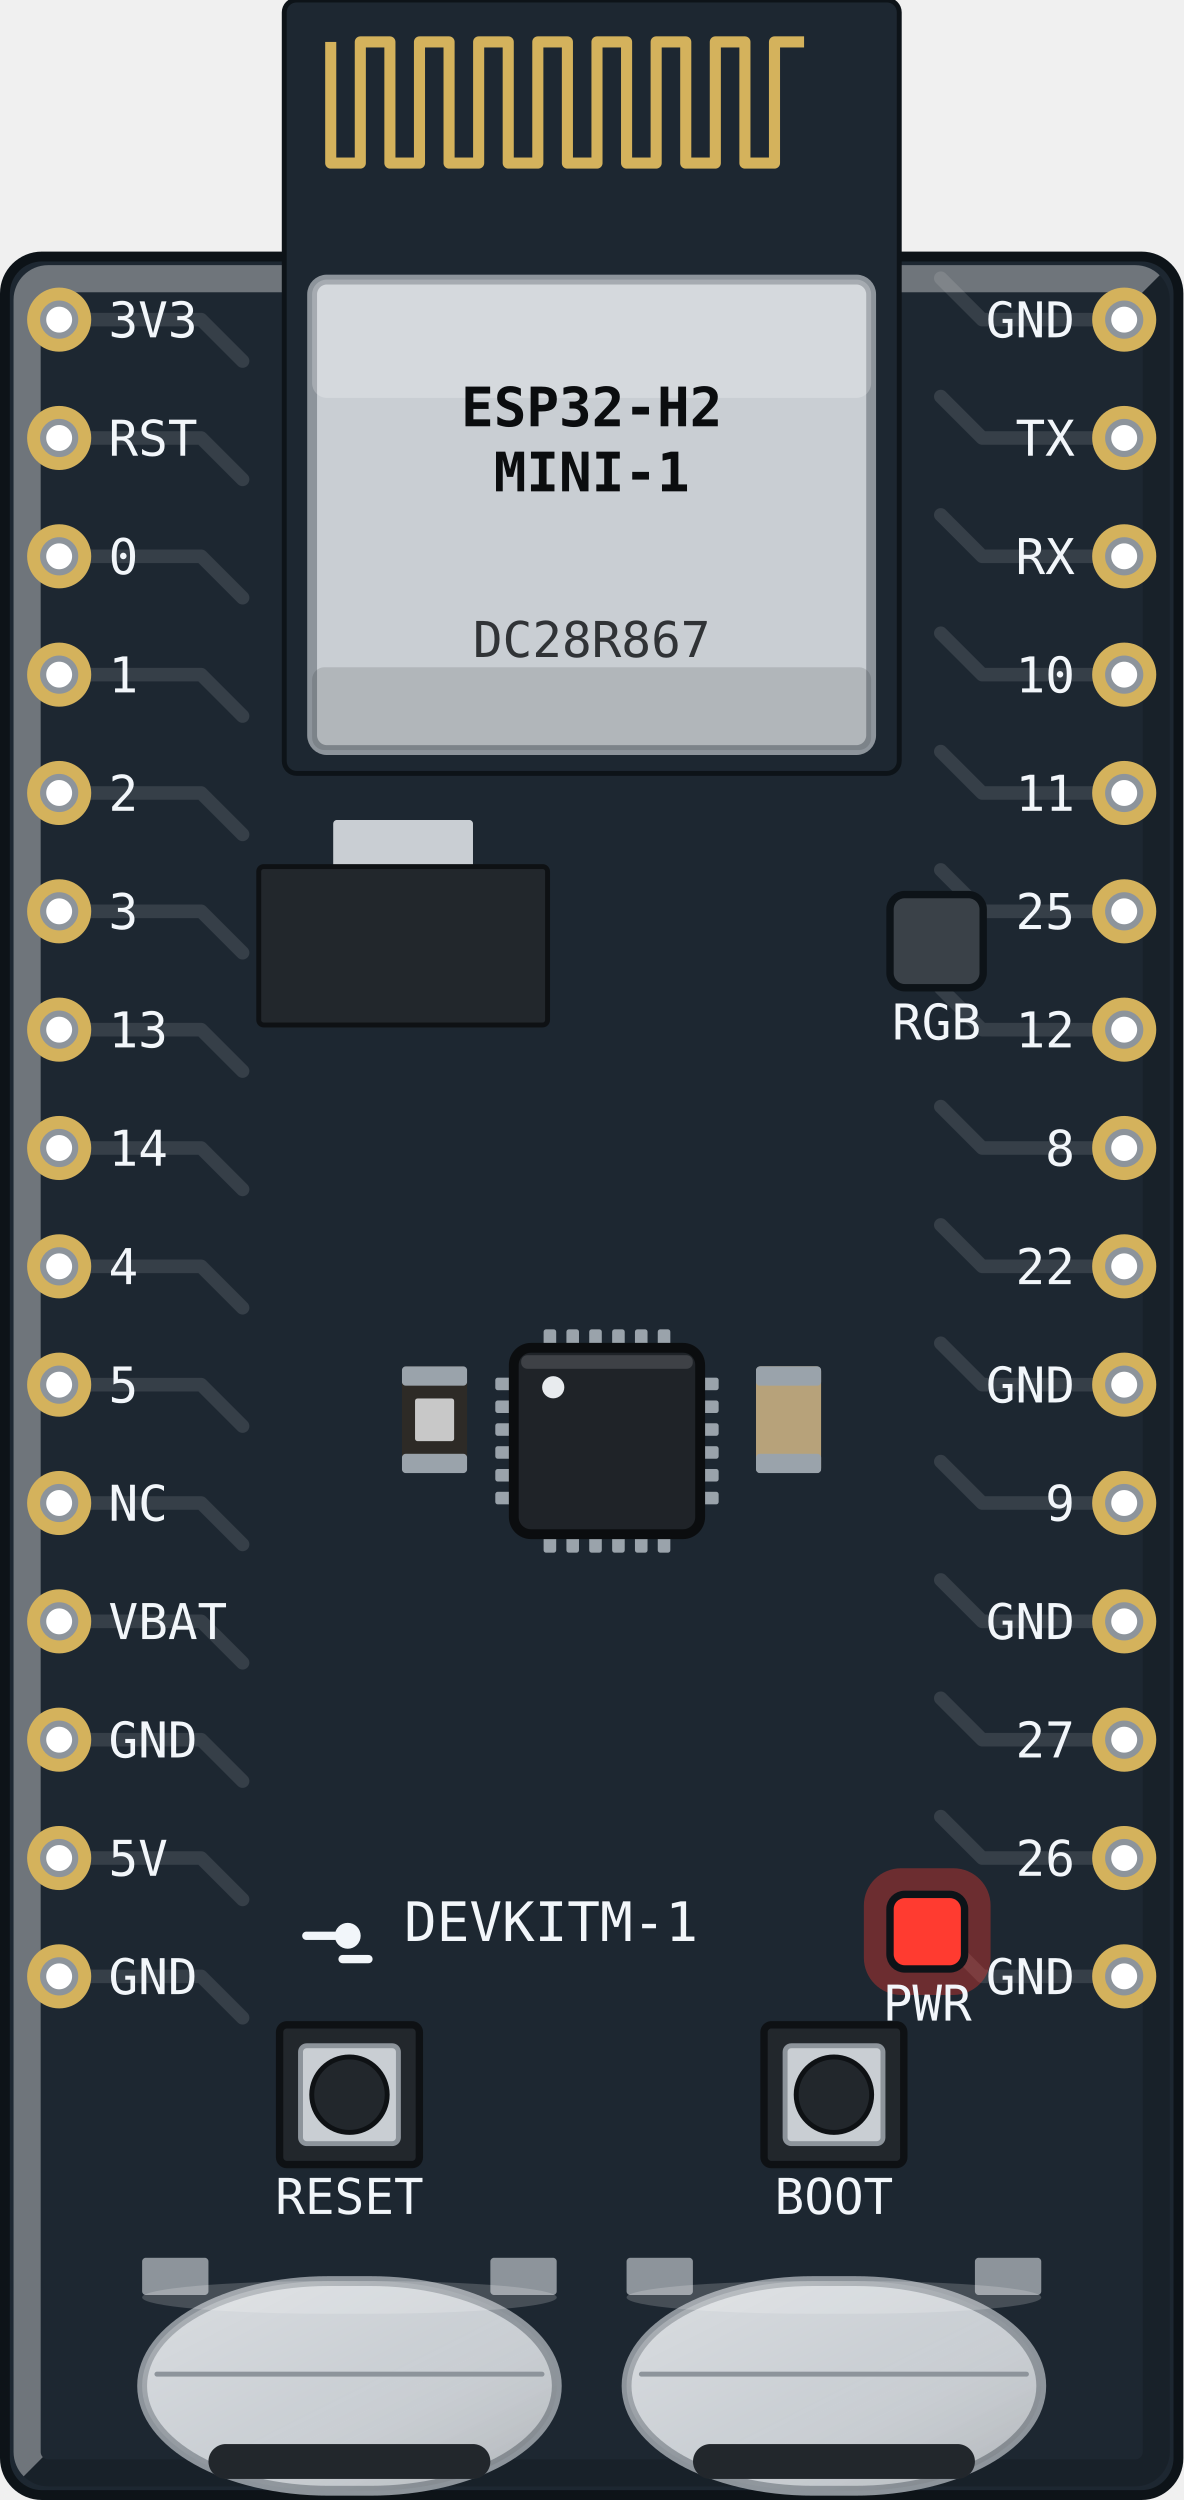
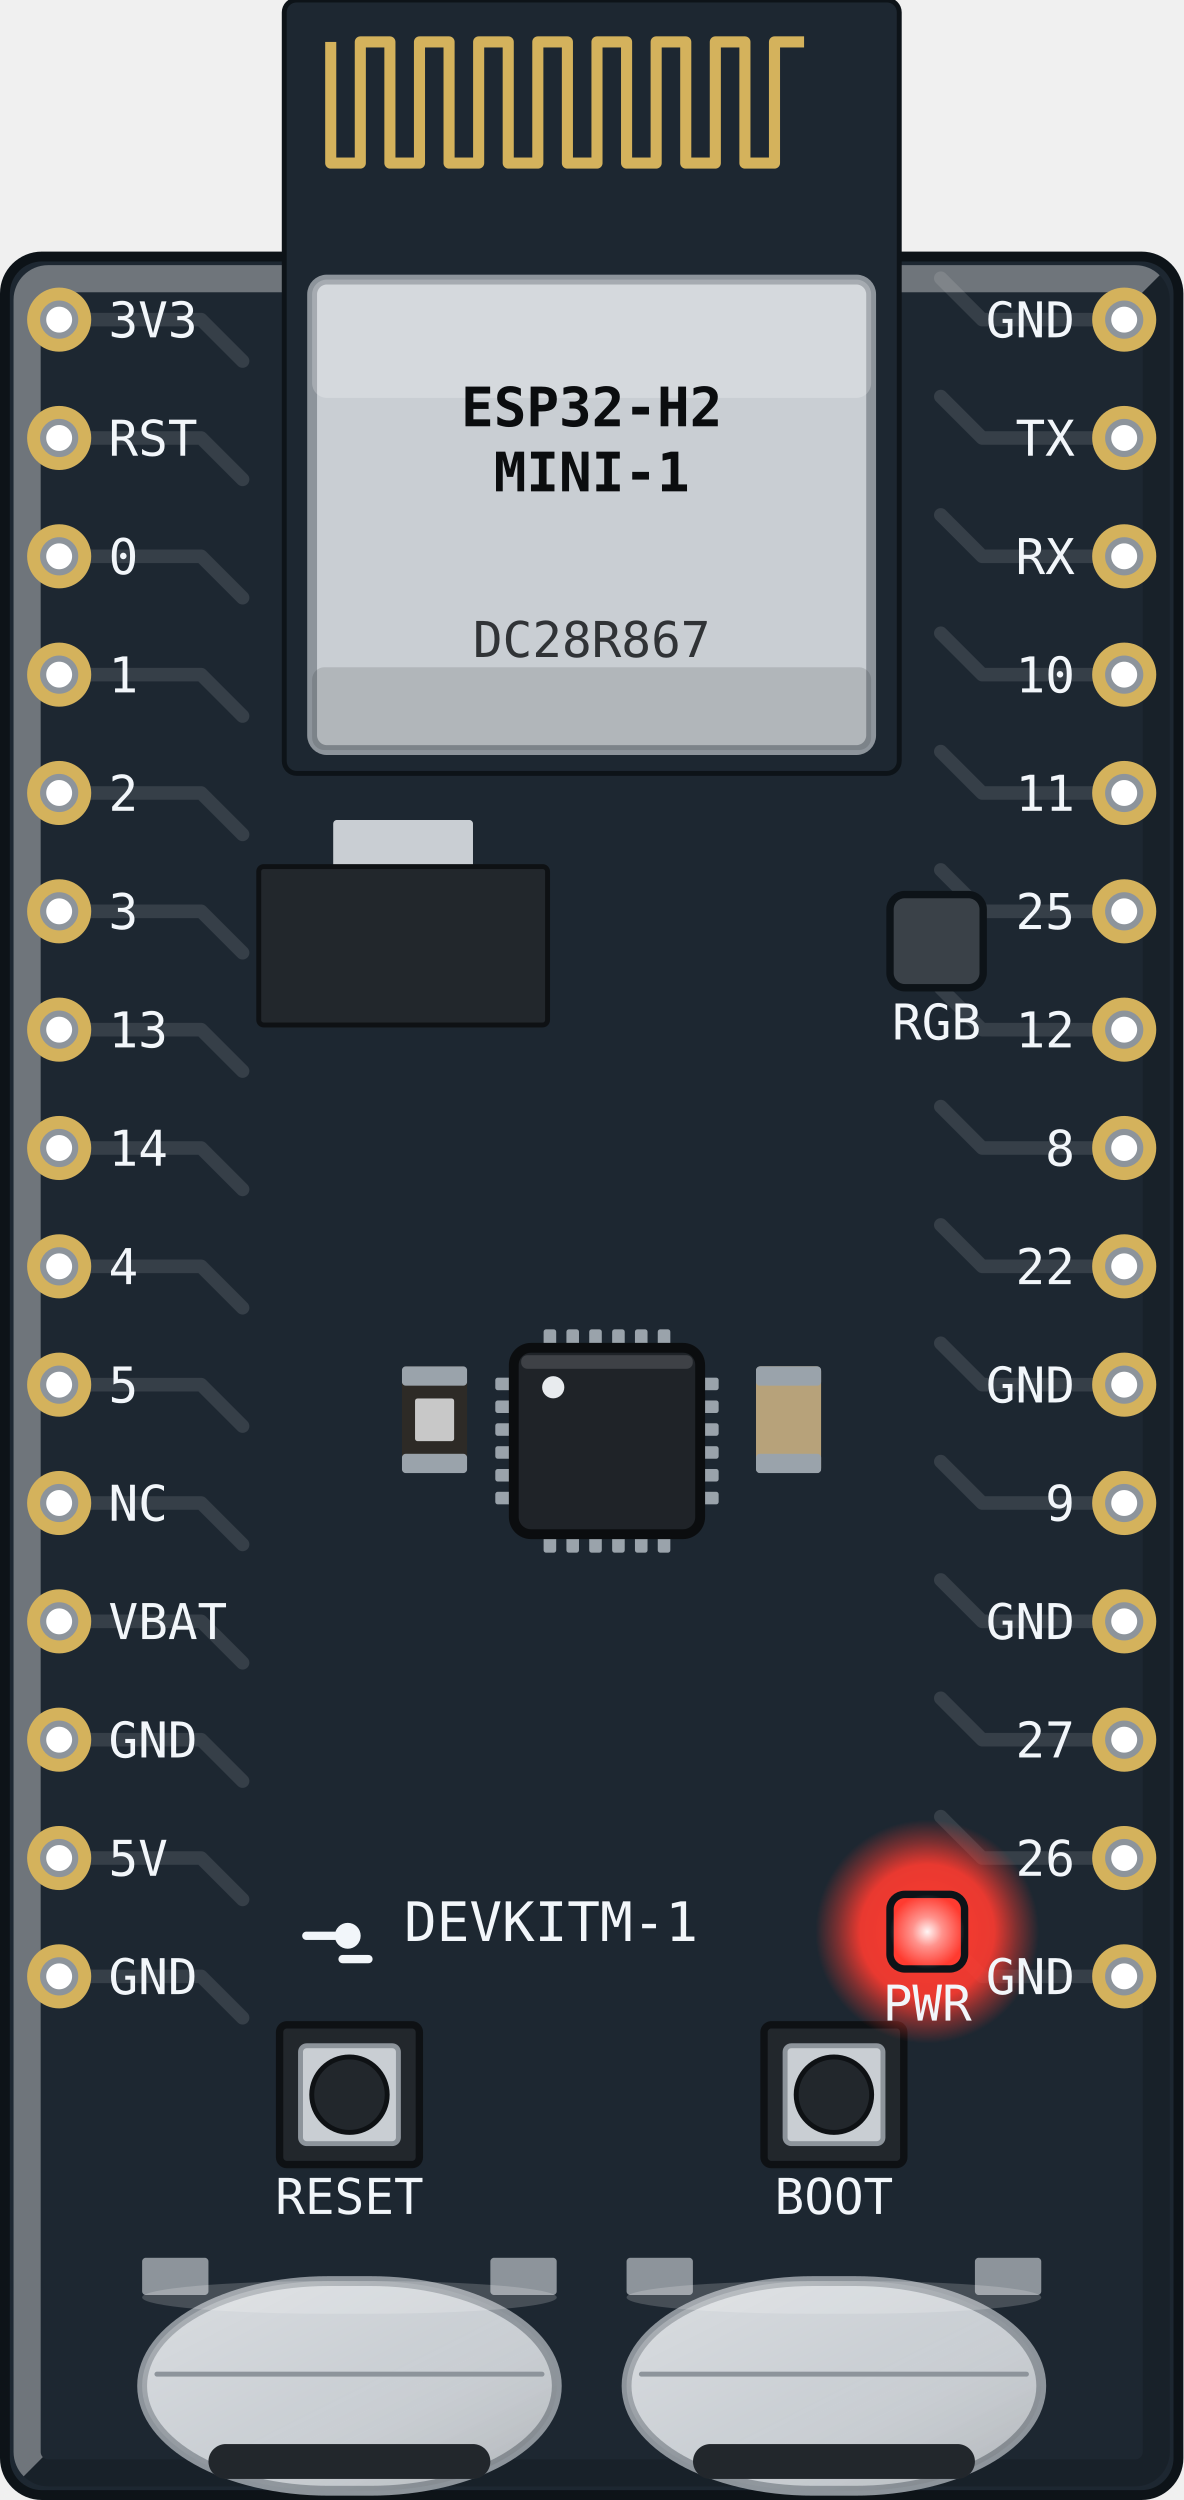
<svg xmlns="http://www.w3.org/2000/svg" color="#020817" width="96" height="202.81" viewBox="0 0 96 202.81" role="img" aria-label="ESP32-H2 development board">
  <defs>
    <linearGradient id="pk-metal" x1="0" y1="0" x2="1" y2="1">
      <stop offset="0" stop-color="#ffffff" stop-opacity="0.42" />
      <stop offset="0.5" stop-color="#ffffff" stop-opacity="0.04" />
      <stop offset="1" stop-color="#000000" stop-opacity="0.2" />
    </linearGradient>
+     <radialGradient id="pk-halo-ff3b30" cx="50%" cy="50%" r="50%">
+       <stop offset="0" stop-color="#ff3b30" stop-opacity="1" />
+       <stop offset="0.6" stop-color="#ff3b30" stop-opacity="0.9" />
+       <stop offset="0.8" stop-color="#ff3b30" stop-opacity="0.42" />
+       <stop offset="1" stop-color="#ff3b30" stop-opacity="0" />
+     </radialGradient>
+     <radialGradient id="pk-hot" cx="50%" cy="50%" r="50%">
+       <stop offset="0" stop-color="#ffffff" stop-opacity="0.95" />
+       <stop offset="0.4" stop-color="#ffffff" stop-opacity="0.45" />
+       <stop offset="1" stop-color="#ffffff" stop-opacity="0" />
+     </radialGradient>
  </defs>
  <g data-part="board">
    <rect x="0.4" y="20.81" width="95.2" height="181.6" fill="#1d2731" rx="3" stroke="#0d1318" stroke-width="0.8" />
  </g>
  <path d="M2.2 198.91V24.31A1.7 1.7 0 0 1 3.9 22.61H92.1A1.7 1.7 0 0 1 93.3 23.11M2.2 198.91A1.7 1.7 0 0 0 2.7 200.11" fill="none" stroke="#ffffff" stroke-width="2.2" stroke-opacity="0.36" stroke-linecap="butt" />
  <path d="M93.3 23.11A1.7 1.7 0 0 1 93.8 24.31V198.91A1.7 1.7 0 0 1 92.1 200.61H3.9A1.7 1.7 0 0 1 2.7 200.11" fill="none" stroke="#000000" stroke-width="2.2" stroke-opacity="0.16" stroke-linecap="butt" />
  <path d="M4.8 25.93L16.32 25.93L19.68 29.29" fill="none" data-part="trace" stroke="#ffffff" stroke-opacity="0.11" stroke-width="1.1" stroke-linejoin="round" stroke-linecap="round" />
  <path d="M4.8 35.53L16.32 35.53L19.68 38.89" fill="none" data-part="trace" stroke="#ffffff" stroke-opacity="0.11" stroke-width="1.1" stroke-linejoin="round" stroke-linecap="round" />
  <path d="M4.8 45.13L16.32 45.13L19.68 48.49" fill="none" data-part="trace" stroke="#ffffff" stroke-opacity="0.11" stroke-width="1.1" stroke-linejoin="round" stroke-linecap="round" />
  <path d="M4.8 54.73L16.32 54.73L19.68 58.09" fill="none" data-part="trace" stroke="#ffffff" stroke-opacity="0.11" stroke-width="1.1" stroke-linejoin="round" stroke-linecap="round" />
  <path d="M4.8 64.33L16.32 64.33L19.68 67.69" fill="none" data-part="trace" stroke="#ffffff" stroke-opacity="0.11" stroke-width="1.1" stroke-linejoin="round" stroke-linecap="round" />
  <path d="M4.8 73.93L16.32 73.93L19.68 77.29" fill="none" data-part="trace" stroke="#ffffff" stroke-opacity="0.11" stroke-width="1.1" stroke-linejoin="round" stroke-linecap="round" />
  <path d="M4.8 83.53L16.32 83.53L19.68 86.89" fill="none" data-part="trace" stroke="#ffffff" stroke-opacity="0.11" stroke-width="1.1" stroke-linejoin="round" stroke-linecap="round" />
  <path d="M4.8 93.13L16.32 93.13L19.68 96.49" fill="none" data-part="trace" stroke="#ffffff" stroke-opacity="0.11" stroke-width="1.1" stroke-linejoin="round" stroke-linecap="round" />
  <path d="M4.8 102.73L16.32 102.73L19.68 106.09" fill="none" data-part="trace" stroke="#ffffff" stroke-opacity="0.11" stroke-width="1.1" stroke-linejoin="round" stroke-linecap="round" />
  <path d="M4.8 112.33L16.32 112.33L19.68 115.69" fill="none" data-part="trace" stroke="#ffffff" stroke-opacity="0.11" stroke-width="1.1" stroke-linejoin="round" stroke-linecap="round" />
  <path d="M4.8 121.93L16.32 121.93L19.68 125.29" fill="none" data-part="trace" stroke="#ffffff" stroke-opacity="0.11" stroke-width="1.1" stroke-linejoin="round" stroke-linecap="round" />
  <path d="M4.8 131.53L16.32 131.53L19.68 134.89" fill="none" data-part="trace" stroke="#ffffff" stroke-opacity="0.11" stroke-width="1.1" stroke-linejoin="round" stroke-linecap="round" />
  <path d="M4.8 141.13L16.32 141.13L19.68 144.49" fill="none" data-part="trace" stroke="#ffffff" stroke-opacity="0.11" stroke-width="1.1" stroke-linejoin="round" stroke-linecap="round" />
  <path d="M4.8 150.73L16.32 150.73L19.68 154.09" fill="none" data-part="trace" stroke="#ffffff" stroke-opacity="0.11" stroke-width="1.1" stroke-linejoin="round" stroke-linecap="round" />
  <path d="M4.8 160.33L16.32 160.33L19.68 163.69" fill="none" data-part="trace" stroke="#ffffff" stroke-opacity="0.11" stroke-width="1.1" stroke-linejoin="round" stroke-linecap="round" />
  <path d="M91.2 25.93L79.68 25.93L76.32 22.57" fill="none" data-part="trace" stroke="#ffffff" stroke-opacity="0.11" stroke-width="1.1" stroke-linejoin="round" stroke-linecap="round" />
  <path d="M91.2 35.53L79.68 35.53L76.32 32.17" fill="none" data-part="trace" stroke="#ffffff" stroke-opacity="0.11" stroke-width="1.1" stroke-linejoin="round" stroke-linecap="round" />
  <path d="M91.2 45.13L79.68 45.13L76.32 41.77" fill="none" data-part="trace" stroke="#ffffff" stroke-opacity="0.11" stroke-width="1.1" stroke-linejoin="round" stroke-linecap="round" />
  <path d="M91.2 54.73L79.68 54.73L76.32 51.37" fill="none" data-part="trace" stroke="#ffffff" stroke-opacity="0.11" stroke-width="1.1" stroke-linejoin="round" stroke-linecap="round" />
  <path d="M91.2 64.33L79.68 64.33L76.32 60.97" fill="none" data-part="trace" stroke="#ffffff" stroke-opacity="0.11" stroke-width="1.1" stroke-linejoin="round" stroke-linecap="round" />
  <path d="M91.2 73.93L79.68 73.93L76.32 70.57" fill="none" data-part="trace" stroke="#ffffff" stroke-opacity="0.11" stroke-width="1.1" stroke-linejoin="round" stroke-linecap="round" />
  <path d="M91.2 83.53L79.68 83.53L76.32 80.17" fill="none" data-part="trace" stroke="#ffffff" stroke-opacity="0.11" stroke-width="1.1" stroke-linejoin="round" stroke-linecap="round" />
  <path d="M91.2 93.13L79.68 93.13L76.32 89.77" fill="none" data-part="trace" stroke="#ffffff" stroke-opacity="0.11" stroke-width="1.1" stroke-linejoin="round" stroke-linecap="round" />
  <path d="M91.2 102.73L79.68 102.73L76.32 99.37" fill="none" data-part="trace" stroke="#ffffff" stroke-opacity="0.11" stroke-width="1.1" stroke-linejoin="round" stroke-linecap="round" />
  <path d="M91.2 112.33L79.68 112.33L76.32 108.97" fill="none" data-part="trace" stroke="#ffffff" stroke-opacity="0.11" stroke-width="1.1" stroke-linejoin="round" stroke-linecap="round" />
  <path d="M91.2 121.93L79.68 121.93L76.32 118.57" fill="none" data-part="trace" stroke="#ffffff" stroke-opacity="0.11" stroke-width="1.1" stroke-linejoin="round" stroke-linecap="round" />
  <path d="M91.2 131.53L79.68 131.53L76.32 128.17" fill="none" data-part="trace" stroke="#ffffff" stroke-opacity="0.11" stroke-width="1.1" stroke-linejoin="round" stroke-linecap="round" />
  <path d="M91.2 141.13L79.68 141.13L76.32 137.77" fill="none" data-part="trace" stroke="#ffffff" stroke-opacity="0.11" stroke-width="1.1" stroke-linejoin="round" stroke-linecap="round" />
  <path d="M91.2 150.73L79.68 150.73L76.32 147.37" fill="none" data-part="trace" stroke="#ffffff" stroke-opacity="0.11" stroke-width="1.1" stroke-linejoin="round" stroke-linecap="round" />
  <path d="M91.2 160.33L79.68 160.33L76.32 156.97" fill="none" data-part="trace" stroke="#ffffff" stroke-opacity="0.11" stroke-width="1.1" stroke-linejoin="round" stroke-linecap="round" />
  <rect x="23.06" y="0" width="49.89" height="62.74" fill="#1d2731" rx="1" stroke="#0d1318" stroke-width="0.4" />
  <g data-part="antenna">
    <path d="M26.83 3.4L26.83 13.23L29.23 13.23L29.23 3.4L31.63 3.4L31.63 3.4L31.63 13.23L34.03 13.23L34.03 3.4L36.43 3.4L36.43 3.4L36.43 13.23L38.83 13.23L38.83 3.4L41.23 3.4L41.23 3.4L41.23 13.23L43.63 13.23L43.63 3.4L46.03 3.4L46.03 3.4L46.03 13.23L48.43 13.23L48.43 3.4L50.83 3.4L50.83 3.4L50.83 13.23L53.23 13.23L53.23 3.4L55.63 3.4L55.63 3.4L55.63 13.23L58.03 13.23L58.03 3.4L60.43 3.4L60.43 3.4L60.43 13.23L62.83 13.23L62.83 3.4L65.23 3.4" fill="none" stroke="#d4b25c" stroke-width="0.9" stroke-linejoin="round" />
  </g>
  <g data-part="module">
    <rect x="25.32" y="22.68" width="45.35" height="38.17" fill="#c9ced3" rx="1.2" stroke="#8d949b" stroke-width="0.8" />
  </g>
  <rect x="25.32" y="22.68" width="45.35" height="9.6" fill="#ffffff" rx="1.2" fill-opacity="0.22" />
  <rect x="25.32" y="54.13" width="45.35" height="6.72" fill="#000000" rx="1" fill-opacity="0.12" />
  <text x="48" y="34.58" font-size="4.4" font-family="ui-monospace,monospace" fill="#0b0d0f" text-anchor="middle" font-weight="600">ESP32-H2</text>
  <text x="48" y="39.86" font-size="4.4" font-family="ui-monospace,monospace" fill="#0b0d0f" text-anchor="middle" font-weight="600">MINI-1</text>
  <text x="48" y="53.3" font-size="4" font-family="ui-monospace,monospace" fill="#0b0d0f" text-anchor="middle" fill-opacity="0.8">DC28R867</text>
  <g data-part="usb">
    <rect x="11.53" y="183.16" width="5.38" height="3.02" fill="#8d949b" rx="0.3" />
    <rect x="39.78" y="183.16" width="5.38" height="3.02" fill="#8d949b" rx="0.3" />
    <rect x="11.53" y="185.05" width="33.64" height="17.01" fill="#c9ced3" rx="15.14" stroke="#8d949b" stroke-width="0.8" />
    <rect x="11.53" y="185.05" width="33.64" height="17.01" fill="url(#pk-metal)" rx="15.14" fill-opacity="0.75" />
    <rect x="11.53" y="185.05" width="33.64" height="2.65" fill="#ffffff" rx="15.14" fill-opacity="0.18" />
    <line x1="12.73" y1="192.6" x2="43.97" y2="192.6" stroke="#8d949b" stroke-width="0.4" stroke-linecap="round" />
    <rect x="16.91" y="198.27" width="22.87" height="2.83" fill="#22272c" rx="1.42" />
  </g>
  <g data-part="usb">
    <rect x="50.83" y="183.16" width="5.38" height="3.02" fill="#8d949b" rx="0.3" />
    <rect x="79.09" y="183.16" width="5.38" height="3.02" fill="#8d949b" rx="0.3" />
    <rect x="50.83" y="185.05" width="33.64" height="17.01" fill="#c9ced3" rx="15.14" stroke="#8d949b" stroke-width="0.8" />
    <rect x="50.83" y="185.05" width="33.64" height="17.01" fill="url(#pk-metal)" rx="15.14" fill-opacity="0.75" />
    <rect x="50.83" y="185.05" width="33.64" height="2.65" fill="#ffffff" rx="15.14" fill-opacity="0.18" />
    <line x1="52.03" y1="192.6" x2="83.27" y2="192.6" stroke="#8d949b" stroke-width="0.4" stroke-linecap="round" />
    <rect x="56.22" y="198.27" width="22.87" height="2.83" fill="#22272c" rx="1.42" />
  </g>
  <g data-part="button">
    <rect x="22.68" y="164.26" width="11.34" height="11.34" fill="#22272c" rx="0.6" stroke="#0e1114" stroke-width="0.6" />
    <rect x="24.38" y="165.96" width="7.94" height="7.94" fill="#c9ced3" rx="0.5" stroke="#8d949b" stroke-width="0.4" />
    <circle cx="28.35" cy="169.93" r="3.06" fill="#22272c" data-hook="reset-button" stroke="#0e1114" stroke-width="0.4" />
  </g>
  <text x="28.35" y="179.6" font-size="4" font-family="ui-monospace,monospace" fill="#f2f6fa" text-anchor="middle">RESET</text>
  <g data-part="button">
    <rect x="61.98" y="164.26" width="11.34" height="11.34" fill="#22272c" rx="0.6" stroke="#0e1114" stroke-width="0.6" />
    <rect x="63.69" y="165.96" width="7.94" height="7.94" fill="#c9ced3" rx="0.5" stroke="#8d949b" stroke-width="0.4" />
    <circle cx="67.65" cy="169.93" r="3.06" fill="#22272c" data-hook="boot-button" stroke="#0e1114" stroke-width="0.4" />
  </g>
  <text x="67.65" y="179.6" font-size="4" font-family="ui-monospace,monospace" fill="#f2f6fa" text-anchor="middle">BOOT</text>
  <g data-part="regulator">
    <rect x="27.03" y="66.52" width="11.34" height="4.54" fill="#c9ced3" rx="0.3" />
    <rect x="20.99" y="70.3" width="23.43" height="12.85" fill="#22272c" rx="0.4" stroke="#0e1114" stroke-width="0.4" />
  </g>
  <g data-part="indicator">
    <rect x="72.2" y="72.57" width="7.56" height="7.56" fill="#3a4148" data-hook="rgb-led" rx="1.2" data-on-fill="#3b82f6" data-off-fill="#3a4148" data-lit="false" stroke="#0d1318" stroke-width="0.6" />
  </g>
  <text x="75.98" y="84.33" font-size="4" font-family="ui-monospace,monospace" fill="#f2f6fa" text-anchor="middle">RGB</text>
  <g data-part="chip">
    <rect x="40.18" y="111.76" width="1.5" height="1.02" fill="#9aa3ab" rx="0.2" />
    <rect x="56.8" y="111.76" width="1.5" height="1.02" fill="#9aa3ab" rx="0.2" />
    <rect x="44.1" y="107.84" width="1.02" height="1.5" fill="#9aa3ab" rx="0.2" />
    <rect x="44.1" y="124.46" width="1.02" height="1.5" fill="#9aa3ab" rx="0.2" />
    <rect x="40.18" y="113.61" width="1.5" height="1.02" fill="#9aa3ab" rx="0.2" />
    <rect x="56.8" y="113.61" width="1.5" height="1.02" fill="#9aa3ab" rx="0.2" />
    <rect x="45.95" y="107.84" width="1.02" height="1.5" fill="#9aa3ab" rx="0.2" />
    <rect x="45.95" y="124.46" width="1.02" height="1.5" fill="#9aa3ab" rx="0.2" />
    <rect x="40.18" y="115.46" width="1.5" height="1.02" fill="#9aa3ab" rx="0.2" />
    <rect x="56.8" y="115.46" width="1.5" height="1.02" fill="#9aa3ab" rx="0.2" />
    <rect x="47.8" y="107.84" width="1.02" height="1.5" fill="#9aa3ab" rx="0.2" />
    <rect x="47.8" y="124.46" width="1.02" height="1.5" fill="#9aa3ab" rx="0.2" />
    <rect x="40.18" y="117.32" width="1.5" height="1.02" fill="#9aa3ab" rx="0.2" />
    <rect x="56.8" y="117.32" width="1.5" height="1.02" fill="#9aa3ab" rx="0.2" />
    <rect x="49.66" y="107.84" width="1.02" height="1.5" fill="#9aa3ab" rx="0.2" />
    <rect x="49.66" y="124.46" width="1.02" height="1.5" fill="#9aa3ab" rx="0.2" />
    <rect x="40.18" y="119.17" width="1.5" height="1.02" fill="#9aa3ab" rx="0.2" />
    <rect x="56.8" y="119.17" width="1.5" height="1.02" fill="#9aa3ab" rx="0.2" />
    <rect x="51.51" y="107.84" width="1.02" height="1.5" fill="#9aa3ab" rx="0.2" />
    <rect x="51.51" y="124.46" width="1.02" height="1.5" fill="#9aa3ab" rx="0.2" />
    <rect x="40.18" y="121.02" width="1.5" height="1.02" fill="#9aa3ab" rx="0.2" />
    <rect x="56.8" y="121.02" width="1.5" height="1.02" fill="#9aa3ab" rx="0.2" />
    <rect x="53.36" y="107.84" width="1.02" height="1.5" fill="#9aa3ab" rx="0.2" />
    <rect x="53.36" y="124.46" width="1.02" height="1.5" fill="#9aa3ab" rx="0.2" />
    <rect x="41.68" y="109.34" width="15.12" height="15.12" fill="#1f2328" rx="1.4" stroke="#0b0d0f" stroke-width="0.8" />
    <rect x="42.28" y="109.94" width="13.92" height="1.1" fill="#ffffff" rx="0.5" fill-opacity="0.14" />
    <circle cx="44.88" cy="112.54" r="0.9" fill="#e8ebee" />
  </g>
  <g data-part="smd">
    <rect x="61.33" y="110.85" width="5.28" height="8.64" fill="#b7a27a" rx="0.4" />
    <rect x="61.33" y="110.85" width="5.28" height="1.56" fill="#9aa3ab" rx="0.3" />
    <rect x="61.33" y="117.94" width="5.28" height="1.56" fill="#9aa3ab" rx="0.3" />
  </g>
  <g data-part="smd">
    <rect x="32.61" y="110.85" width="5.28" height="8.64" fill="#2d2a26" rx="0.4" />
    <rect x="32.61" y="110.85" width="5.28" height="1.56" fill="#9aa3ab" rx="0.3" />
    <rect x="32.61" y="117.94" width="5.28" height="1.56" fill="#9aa3ab" rx="0.3" />
    <rect x="33.67" y="113.45" width="3.17" height="3.46" fill="#d9d9d9" rx="0.2" fill-opacity="0.9" />
  </g>
  <g data-part="glow">
-     <rect x="70.08" y="151.56" width="10.28" height="10.28" fill="#ff3b30" rx="3.02" fill-opacity="0.35" />
+     <circle cx="75.22" cy="156.7" r="9.07" fill="url(#pk-halo-ff3b30)" fill-opacity="1" pointer-events="none" />
  </g>
  <g data-part="indicator">
    <rect x="72.2" y="153.68" width="6.05" height="6.05" fill="#ff3b30" data-hook="power-led" rx="1.2" data-on-fill="#ff3b30" data-off-fill="#3a4148" data-lit-state="power" data-lit="true" stroke="#0d1318" stroke-width="0.6" />
+     <rect x="72.2" y="153.68" width="6.05" height="6.05" fill="#22272c" rx="1.2" fill-opacity="0" />
+     <rect x="72.2" y="153.68" width="6.05" height="6.05" fill="url(#pk-hot)" rx="1.2" fill-opacity="1" />
  </g>
  <text x="75.22" y="163.92" font-size="4" font-family="ui-monospace,monospace" fill="#f2f6fa" text-anchor="middle">PWR</text>
  <text x="44.7" y="157.46" font-size="4.4" font-family="ui-monospace,monospace" fill="#f2f6fa" text-anchor="middle">DEVKITM-1</text>
  <g data-mark="deepcircuits" data-part="mark" transform="translate(24.01 153.68) scale(0.21)">
    <path d="M4 16h11" fill="none" stroke="#f2f6fa" stroke-width="3.2" stroke-linecap="round" />
    <circle cx="20" cy="16" r="5" fill="#f2f6fa" />
    <path d="M18 25h10" fill="none" stroke="#f2f6fa" stroke-width="3.2" stroke-linecap="round" />
  </g>
  <g data-part="pin">
    <circle cx="4.8" cy="25.93" r="2.6" fill="#d4b25c" />
    <circle cx="4.8" cy="25.93" r="1.3" fill="#ffffff" stroke="#8d949b" stroke-width="0.5" />
  </g>
  <text x="8.8" y="27.37" font-size="4" font-family="ui-monospace,monospace" fill="#f2f6fa" text-anchor="start">3V3</text>
  <g data-part="pin">
    <circle cx="4.8" cy="35.53" r="2.6" fill="#d4b25c" />
    <circle cx="4.8" cy="35.53" r="1.3" fill="#ffffff" stroke="#8d949b" stroke-width="0.5" />
  </g>
  <text x="8.8" y="36.97" font-size="4" font-family="ui-monospace,monospace" fill="#f2f6fa" text-anchor="start">RST</text>
  <g data-part="pin">
    <circle cx="4.8" cy="45.13" r="2.6" fill="#d4b25c" />
    <circle cx="4.8" cy="45.13" r="1.3" fill="#ffffff" stroke="#8d949b" stroke-width="0.5" />
  </g>
  <text x="8.8" y="46.57" font-size="4" font-family="ui-monospace,monospace" fill="#f2f6fa" text-anchor="start">0</text>
  <g data-part="pin">
    <circle cx="4.8" cy="54.73" r="2.6" fill="#d4b25c" />
    <circle cx="4.8" cy="54.73" r="1.3" fill="#ffffff" stroke="#8d949b" stroke-width="0.5" />
  </g>
  <text x="8.8" y="56.17" font-size="4" font-family="ui-monospace,monospace" fill="#f2f6fa" text-anchor="start">1</text>
  <g data-part="pin">
    <circle cx="4.8" cy="64.33" r="2.6" fill="#d4b25c" />
    <circle cx="4.8" cy="64.33" r="1.3" fill="#ffffff" stroke="#8d949b" stroke-width="0.5" />
  </g>
  <text x="8.8" y="65.77" font-size="4" font-family="ui-monospace,monospace" fill="#f2f6fa" text-anchor="start">2</text>
  <g data-part="pin">
    <circle cx="4.8" cy="73.93" r="2.6" fill="#d4b25c" />
    <circle cx="4.8" cy="73.93" r="1.3" fill="#ffffff" stroke="#8d949b" stroke-width="0.5" />
  </g>
  <text x="8.8" y="75.37" font-size="4" font-family="ui-monospace,monospace" fill="#f2f6fa" text-anchor="start">3</text>
  <g data-part="pin">
    <circle cx="4.8" cy="83.53" r="2.6" fill="#d4b25c" />
    <circle cx="4.8" cy="83.53" r="1.3" fill="#ffffff" stroke="#8d949b" stroke-width="0.5" />
  </g>
  <text x="8.8" y="84.97" font-size="4" font-family="ui-monospace,monospace" fill="#f2f6fa" text-anchor="start">13</text>
  <g data-part="pin">
    <circle cx="4.8" cy="93.13" r="2.6" fill="#d4b25c" />
    <circle cx="4.8" cy="93.13" r="1.3" fill="#ffffff" stroke="#8d949b" stroke-width="0.5" />
  </g>
  <text x="8.8" y="94.57" font-size="4" font-family="ui-monospace,monospace" fill="#f2f6fa" text-anchor="start">14</text>
  <g data-part="pin">
    <circle cx="4.8" cy="102.73" r="2.6" fill="#d4b25c" />
    <circle cx="4.8" cy="102.73" r="1.3" fill="#ffffff" stroke="#8d949b" stroke-width="0.5" />
  </g>
  <text x="8.8" y="104.17" font-size="4" font-family="ui-monospace,monospace" fill="#f2f6fa" text-anchor="start">4</text>
  <g data-part="pin">
    <circle cx="4.8" cy="112.33" r="2.6" fill="#d4b25c" />
    <circle cx="4.8" cy="112.33" r="1.3" fill="#ffffff" stroke="#8d949b" stroke-width="0.5" />
  </g>
  <text x="8.8" y="113.77" font-size="4" font-family="ui-monospace,monospace" fill="#f2f6fa" text-anchor="start">5</text>
  <g data-part="pin">
    <circle cx="4.8" cy="121.93" r="2.6" fill="#d4b25c" />
    <circle cx="4.8" cy="121.93" r="1.3" fill="#ffffff" stroke="#8d949b" stroke-width="0.5" />
  </g>
  <text x="8.8" y="123.37" font-size="4" font-family="ui-monospace,monospace" fill="#f2f6fa" text-anchor="start">NC</text>
  <g data-part="pin">
    <circle cx="4.8" cy="131.53" r="2.6" fill="#d4b25c" />
    <circle cx="4.8" cy="131.53" r="1.3" fill="#ffffff" stroke="#8d949b" stroke-width="0.5" />
  </g>
  <text x="8.8" y="132.97" font-size="4" font-family="ui-monospace,monospace" fill="#f2f6fa" text-anchor="start">VBAT</text>
  <g data-part="pin">
    <circle cx="4.8" cy="141.13" r="2.6" fill="#d4b25c" />
    <circle cx="4.8" cy="141.13" r="1.3" fill="#ffffff" stroke="#8d949b" stroke-width="0.5" />
  </g>
  <text x="8.8" y="142.57" font-size="4" font-family="ui-monospace,monospace" fill="#f2f6fa" text-anchor="start">GND</text>
  <g data-part="pin">
    <circle cx="4.8" cy="150.73" r="2.6" fill="#d4b25c" />
    <circle cx="4.8" cy="150.73" r="1.3" fill="#ffffff" stroke="#8d949b" stroke-width="0.5" />
  </g>
  <text x="8.8" y="152.17" font-size="4" font-family="ui-monospace,monospace" fill="#f2f6fa" text-anchor="start">5V</text>
  <g data-part="pin">
    <circle cx="4.8" cy="160.33" r="2.6" fill="#d4b25c" />
    <circle cx="4.8" cy="160.33" r="1.3" fill="#ffffff" stroke="#8d949b" stroke-width="0.5" />
  </g>
  <text x="8.8" y="161.77" font-size="4" font-family="ui-monospace,monospace" fill="#f2f6fa" text-anchor="start">GND</text>
  <g data-part="pin">
    <circle cx="91.2" cy="25.93" r="2.6" fill="#d4b25c" />
    <circle cx="91.2" cy="25.93" r="1.3" fill="#ffffff" stroke="#8d949b" stroke-width="0.5" />
  </g>
  <text x="87.2" y="27.37" font-size="4" font-family="ui-monospace,monospace" fill="#f2f6fa" text-anchor="end">GND</text>
  <g data-part="pin">
    <circle cx="91.2" cy="35.53" r="2.6" fill="#d4b25c" />
    <circle cx="91.2" cy="35.53" r="1.3" fill="#ffffff" stroke="#8d949b" stroke-width="0.5" />
  </g>
  <text x="87.2" y="36.97" font-size="4" font-family="ui-monospace,monospace" fill="#f2f6fa" text-anchor="end">TX</text>
  <g data-part="pin">
    <circle cx="91.2" cy="45.13" r="2.6" fill="#d4b25c" />
    <circle cx="91.2" cy="45.13" r="1.3" fill="#ffffff" stroke="#8d949b" stroke-width="0.5" />
  </g>
  <text x="87.2" y="46.57" font-size="4" font-family="ui-monospace,monospace" fill="#f2f6fa" text-anchor="end">RX</text>
  <g data-part="pin">
    <circle cx="91.2" cy="54.73" r="2.6" fill="#d4b25c" />
    <circle cx="91.2" cy="54.73" r="1.3" fill="#ffffff" stroke="#8d949b" stroke-width="0.5" />
  </g>
  <text x="87.2" y="56.17" font-size="4" font-family="ui-monospace,monospace" fill="#f2f6fa" text-anchor="end">10</text>
  <g data-part="pin">
    <circle cx="91.2" cy="64.33" r="2.6" fill="#d4b25c" />
    <circle cx="91.2" cy="64.33" r="1.3" fill="#ffffff" stroke="#8d949b" stroke-width="0.5" />
  </g>
  <text x="87.2" y="65.77" font-size="4" font-family="ui-monospace,monospace" fill="#f2f6fa" text-anchor="end">11</text>
  <g data-part="pin">
    <circle cx="91.2" cy="73.93" r="2.6" fill="#d4b25c" />
    <circle cx="91.2" cy="73.93" r="1.3" fill="#ffffff" stroke="#8d949b" stroke-width="0.5" />
  </g>
  <text x="87.2" y="75.37" font-size="4" font-family="ui-monospace,monospace" fill="#f2f6fa" text-anchor="end">25</text>
  <g data-part="pin">
    <circle cx="91.2" cy="83.53" r="2.6" fill="#d4b25c" />
    <circle cx="91.2" cy="83.53" r="1.3" fill="#ffffff" stroke="#8d949b" stroke-width="0.5" />
  </g>
  <text x="87.2" y="84.97" font-size="4" font-family="ui-monospace,monospace" fill="#f2f6fa" text-anchor="end">12</text>
  <g data-part="pin">
    <circle cx="91.2" cy="93.13" r="2.6" fill="#d4b25c" />
    <circle cx="91.2" cy="93.13" r="1.3" fill="#ffffff" stroke="#8d949b" stroke-width="0.5" />
  </g>
  <text x="87.2" y="94.57" font-size="4" font-family="ui-monospace,monospace" fill="#f2f6fa" text-anchor="end">8</text>
  <g data-part="pin">
    <circle cx="91.2" cy="102.73" r="2.6" fill="#d4b25c" />
    <circle cx="91.2" cy="102.73" r="1.3" fill="#ffffff" stroke="#8d949b" stroke-width="0.5" />
  </g>
  <text x="87.2" y="104.17" font-size="4" font-family="ui-monospace,monospace" fill="#f2f6fa" text-anchor="end">22</text>
  <g data-part="pin">
    <circle cx="91.2" cy="112.33" r="2.6" fill="#d4b25c" />
    <circle cx="91.2" cy="112.33" r="1.3" fill="#ffffff" stroke="#8d949b" stroke-width="0.5" />
  </g>
  <text x="87.2" y="113.77" font-size="4" font-family="ui-monospace,monospace" fill="#f2f6fa" text-anchor="end">GND</text>
  <g data-part="pin">
    <circle cx="91.2" cy="121.93" r="2.6" fill="#d4b25c" />
    <circle cx="91.2" cy="121.93" r="1.3" fill="#ffffff" stroke="#8d949b" stroke-width="0.5" />
  </g>
  <text x="87.2" y="123.37" font-size="4" font-family="ui-monospace,monospace" fill="#f2f6fa" text-anchor="end">9</text>
  <g data-part="pin">
    <circle cx="91.2" cy="131.53" r="2.6" fill="#d4b25c" />
    <circle cx="91.2" cy="131.53" r="1.3" fill="#ffffff" stroke="#8d949b" stroke-width="0.5" />
  </g>
  <text x="87.2" y="132.97" font-size="4" font-family="ui-monospace,monospace" fill="#f2f6fa" text-anchor="end">GND</text>
  <g data-part="pin">
    <circle cx="91.2" cy="141.13" r="2.6" fill="#d4b25c" />
    <circle cx="91.2" cy="141.13" r="1.3" fill="#ffffff" stroke="#8d949b" stroke-width="0.5" />
  </g>
  <text x="87.2" y="142.57" font-size="4" font-family="ui-monospace,monospace" fill="#f2f6fa" text-anchor="end">27</text>
  <g data-part="pin">
    <circle cx="91.2" cy="150.73" r="2.6" fill="#d4b25c" />
    <circle cx="91.2" cy="150.73" r="1.3" fill="#ffffff" stroke="#8d949b" stroke-width="0.5" />
  </g>
  <text x="87.2" y="152.17" font-size="4" font-family="ui-monospace,monospace" fill="#f2f6fa" text-anchor="end">26</text>
  <g data-part="pin">
    <circle cx="91.2" cy="160.33" r="2.6" fill="#d4b25c" />
    <circle cx="91.2" cy="160.33" r="1.3" fill="#ffffff" stroke="#8d949b" stroke-width="0.5" />
  </g>
  <text x="87.2" y="161.77" font-size="4" font-family="ui-monospace,monospace" fill="#f2f6fa" text-anchor="end">GND</text>
</svg>
